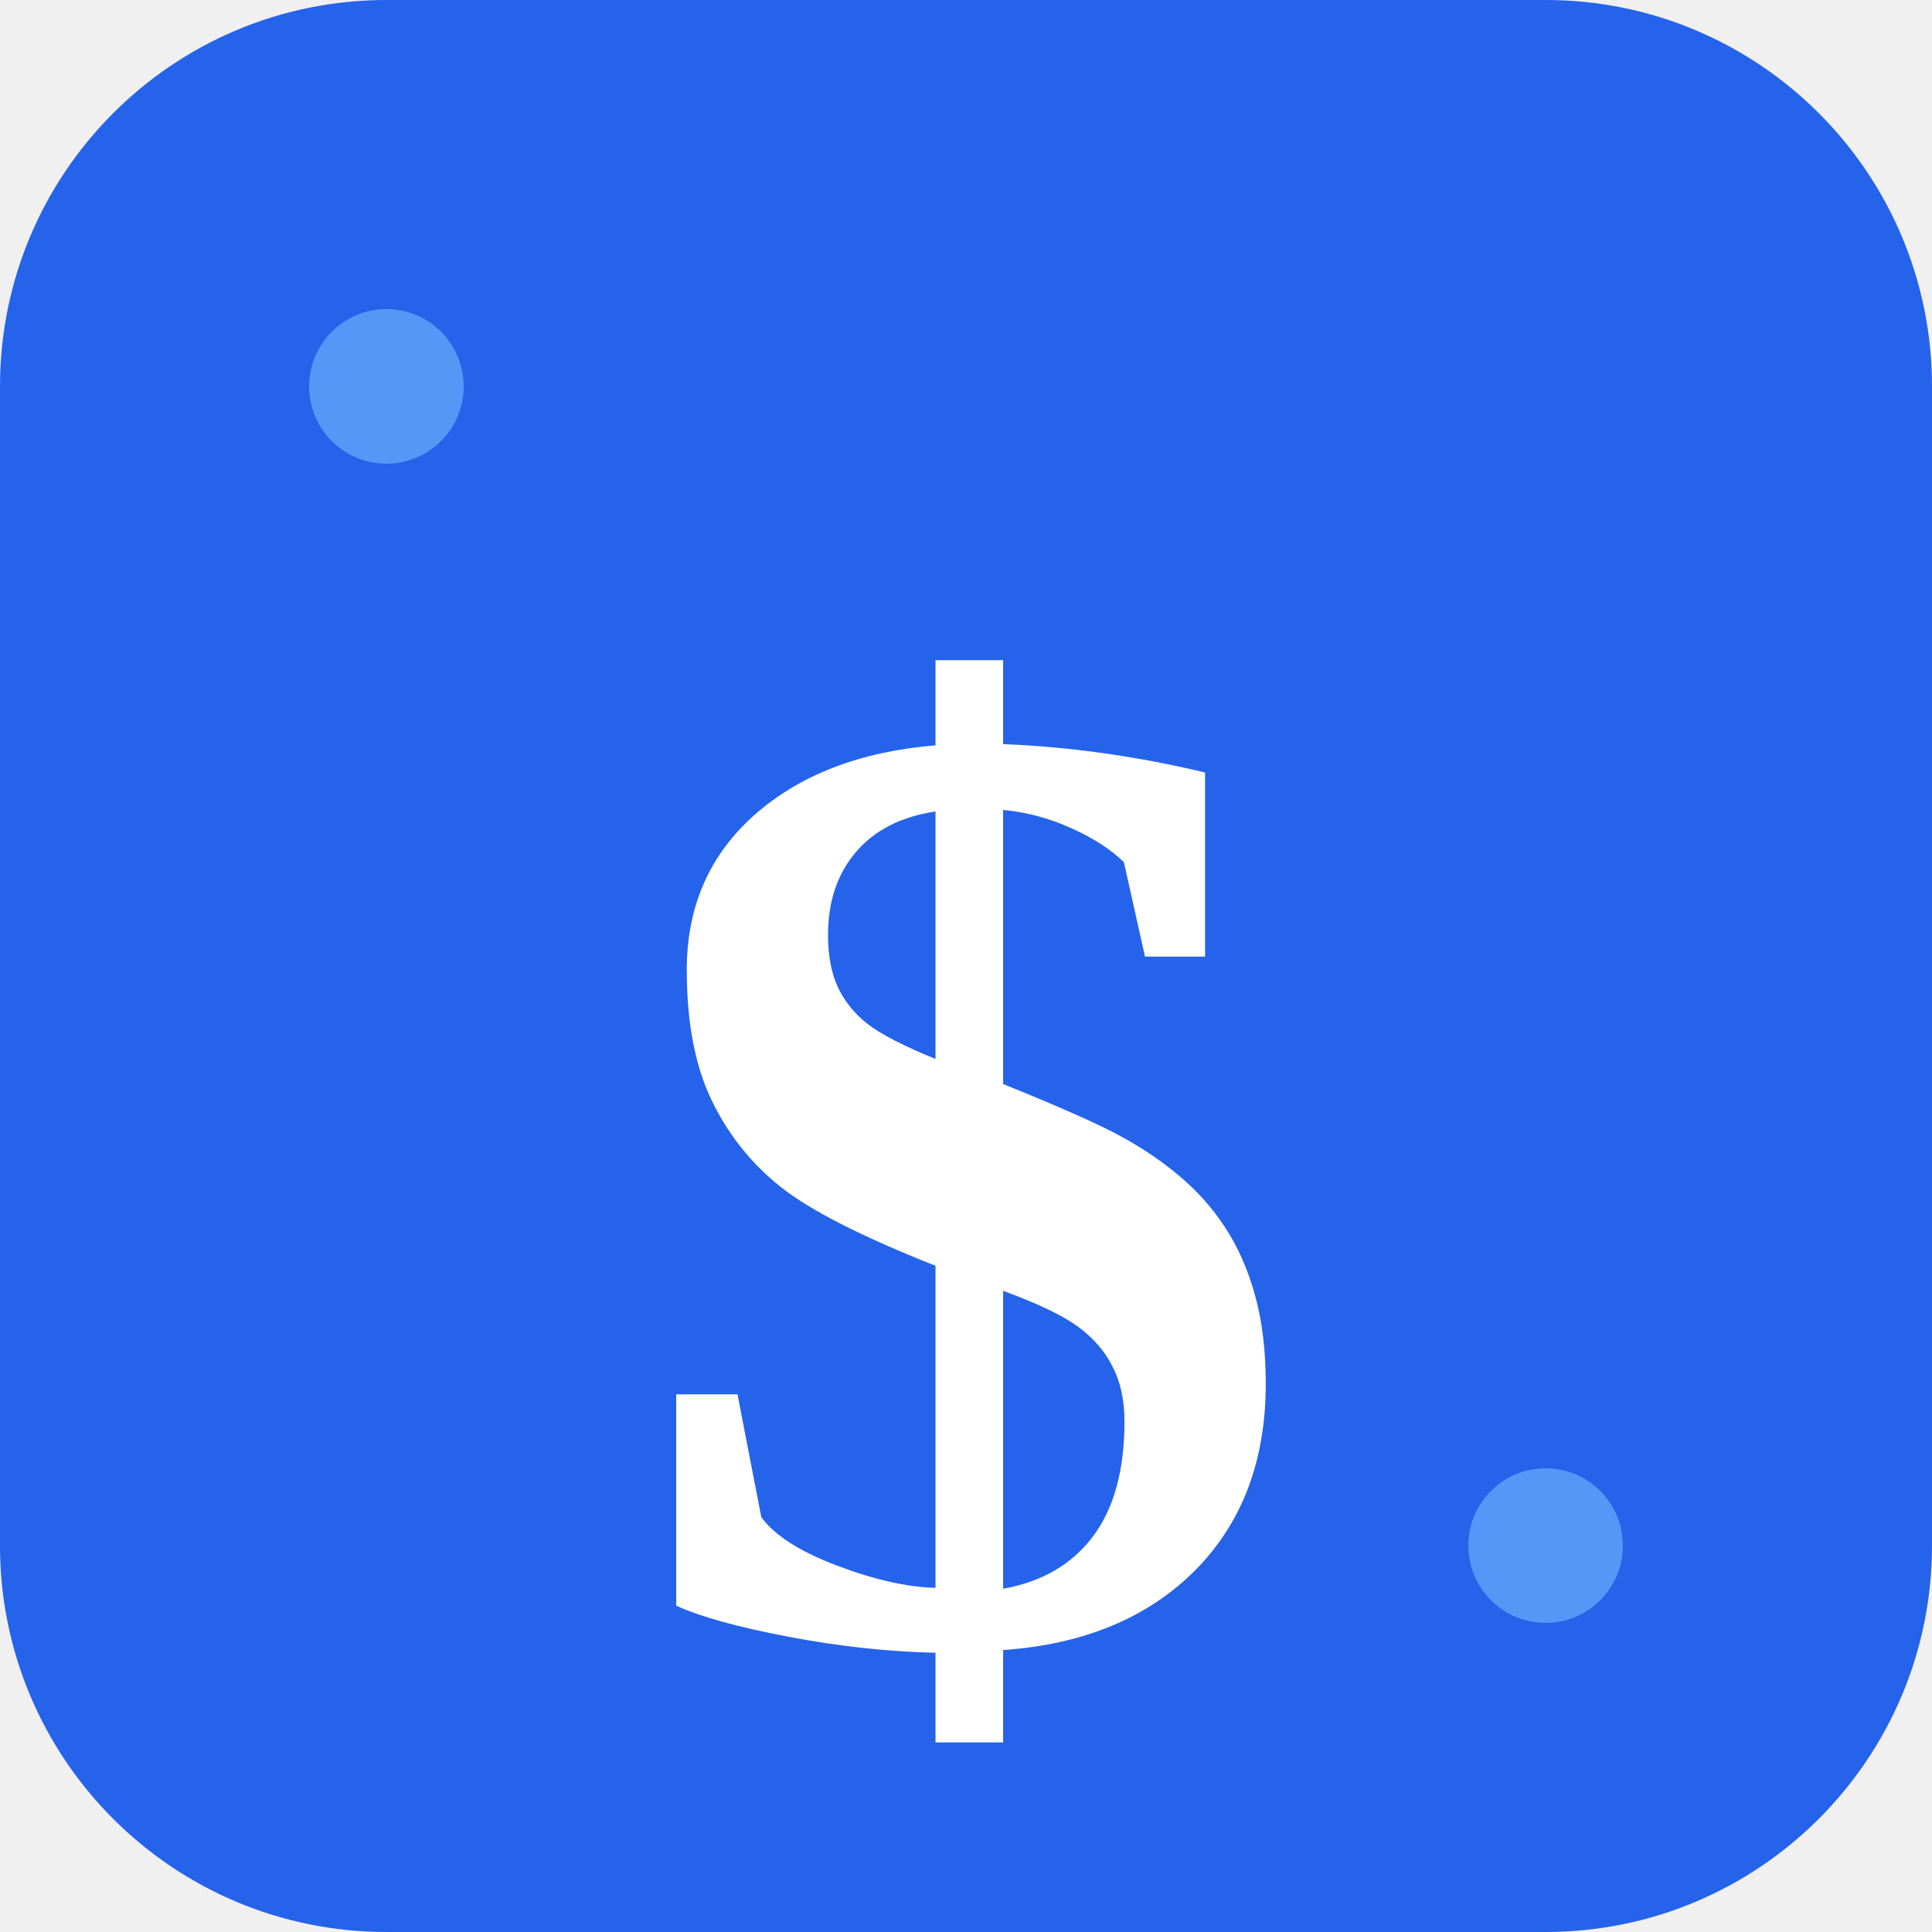
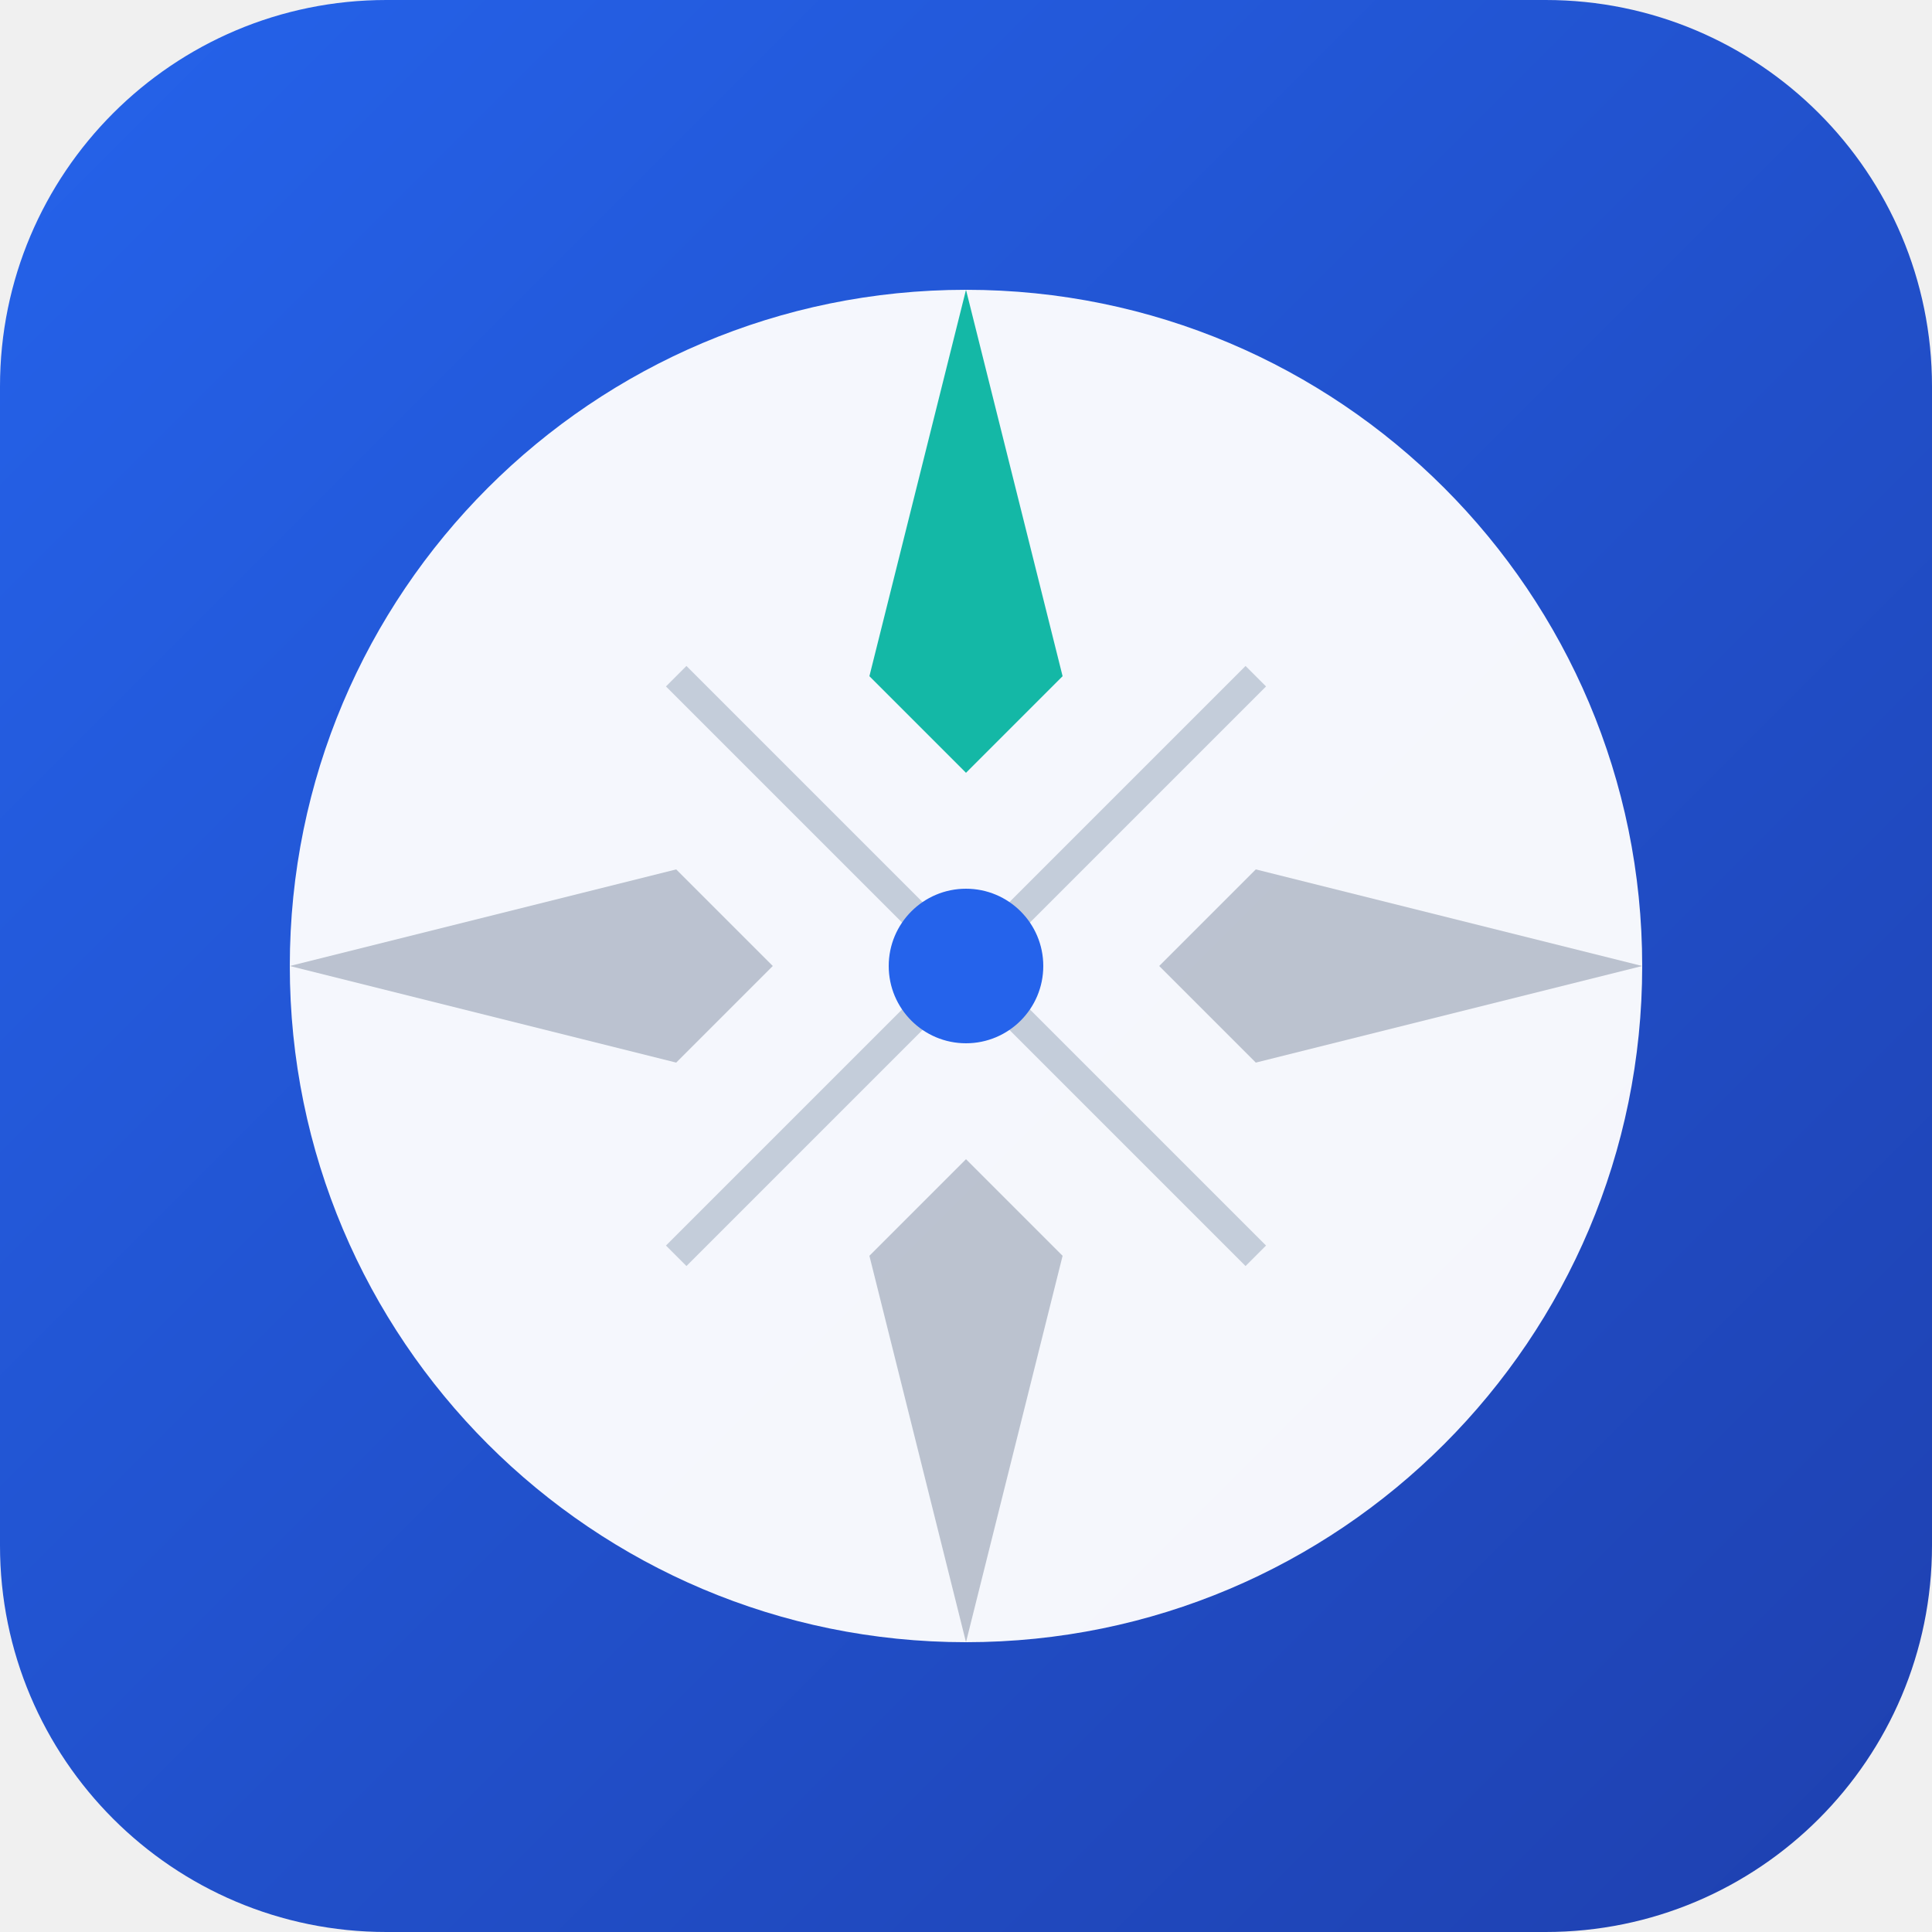
<svg xmlns="http://www.w3.org/2000/svg" viewBox="0 0 100 100">
-   <rect width="100" height="100" rx="20" fill="#2563eb" />
-   <g fill="white">
-     <text x="50" y="65" font-size="70" text-anchor="middle" dominant-baseline="middle" font-weight="bold">$</text>
-   </g>
-   <circle cx="20" cy="20" r="4" fill="#60a5fa" opacity="0.8" />
-   <circle cx="80" cy="80" r="4" fill="#60a5fa" opacity="0.8" />
+   <defs>
+     <linearGradient id="compassGradient" x1="0%" y1="0%" x2="100%" y2="100%">
+       <stop offset="0%" style="stop-color:#2563eb;stop-opacity:1" />
+       <stop offset="100%" style="stop-color:#1e40af;stop-opacity:1" />
+     </linearGradient>
+   </defs>
+   <rect width="100" height="100" rx="20" fill="url(#compassGradient)" />
+   <circle cx="50" cy="50" r="35" fill="white" opacity="0.95" />
+   <path d="M 50 15 L 55 35 L 50 40 L 45 35 Z" fill="#14b8a6" />
+   <path d="M 50 85 L 55 65 L 50 60 L 45 65 Z" fill="#64748b" opacity="0.4" />
+   <path d="M 85 50 L 65 55 L 60 50 L 65 45 Z" fill="#64748b" opacity="0.4" />
+   <path d="M 15 50 L 35 55 L 40 50 L 35 45 Z" fill="#64748b" opacity="0.4" />
+   <line x1="50" y1="50" x2="65" y2="35" stroke="#94a3b8" stroke-width="1.5" opacity="0.5" />
+   <line x1="50" y1="50" x2="65" y2="65" stroke="#94a3b8" stroke-width="1.5" opacity="0.5" />
+   <line x1="50" y1="50" x2="35" y2="65" stroke="#94a3b8" stroke-width="1.5" opacity="0.5" />
+   <line x1="50" y1="50" x2="35" y2="35" stroke="#94a3b8" stroke-width="1.5" opacity="0.5" />
+   <circle cx="50" cy="50" r="4" fill="#2563eb" />
</svg>
